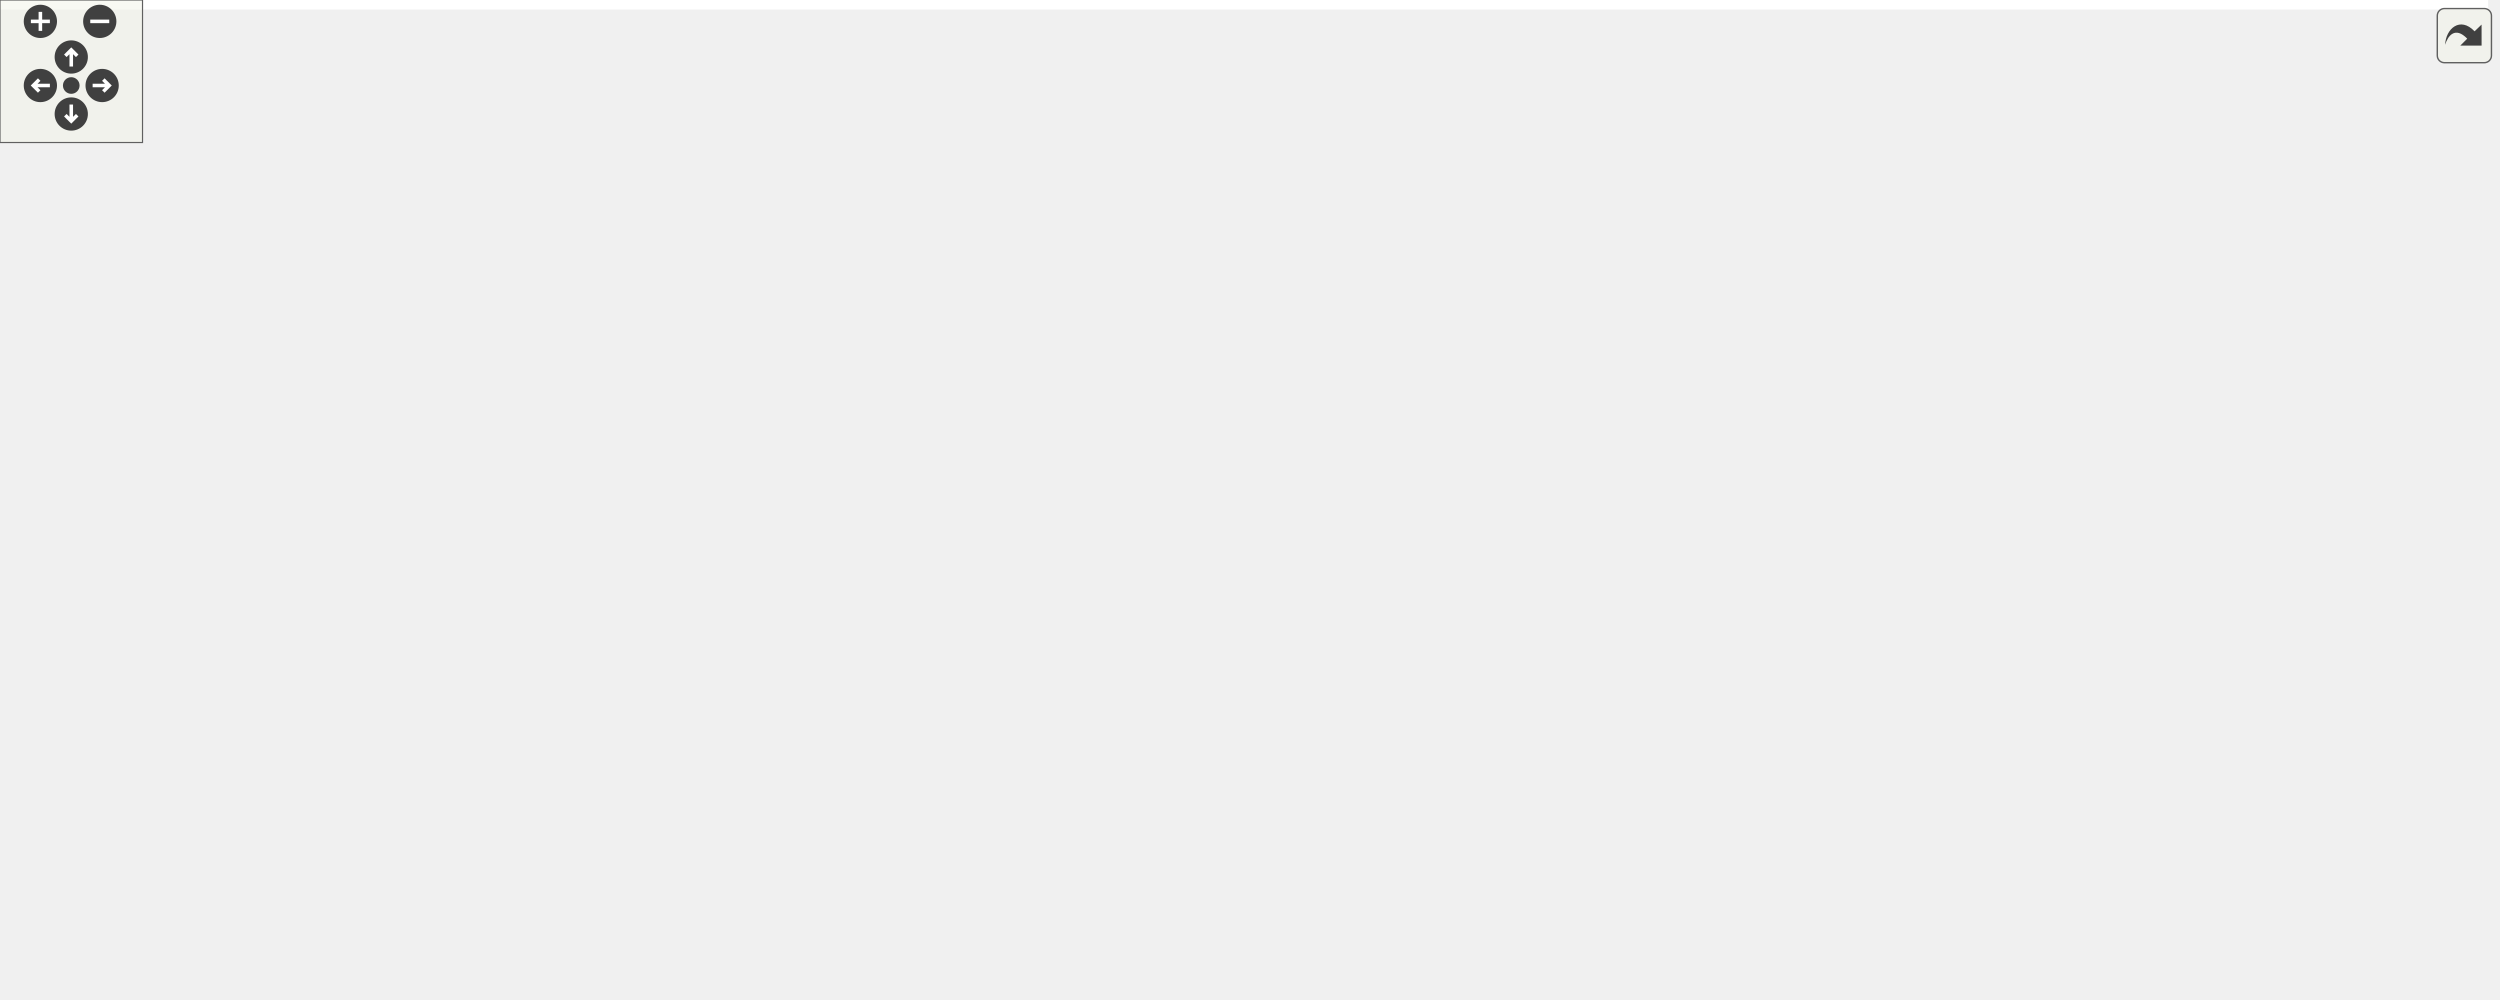
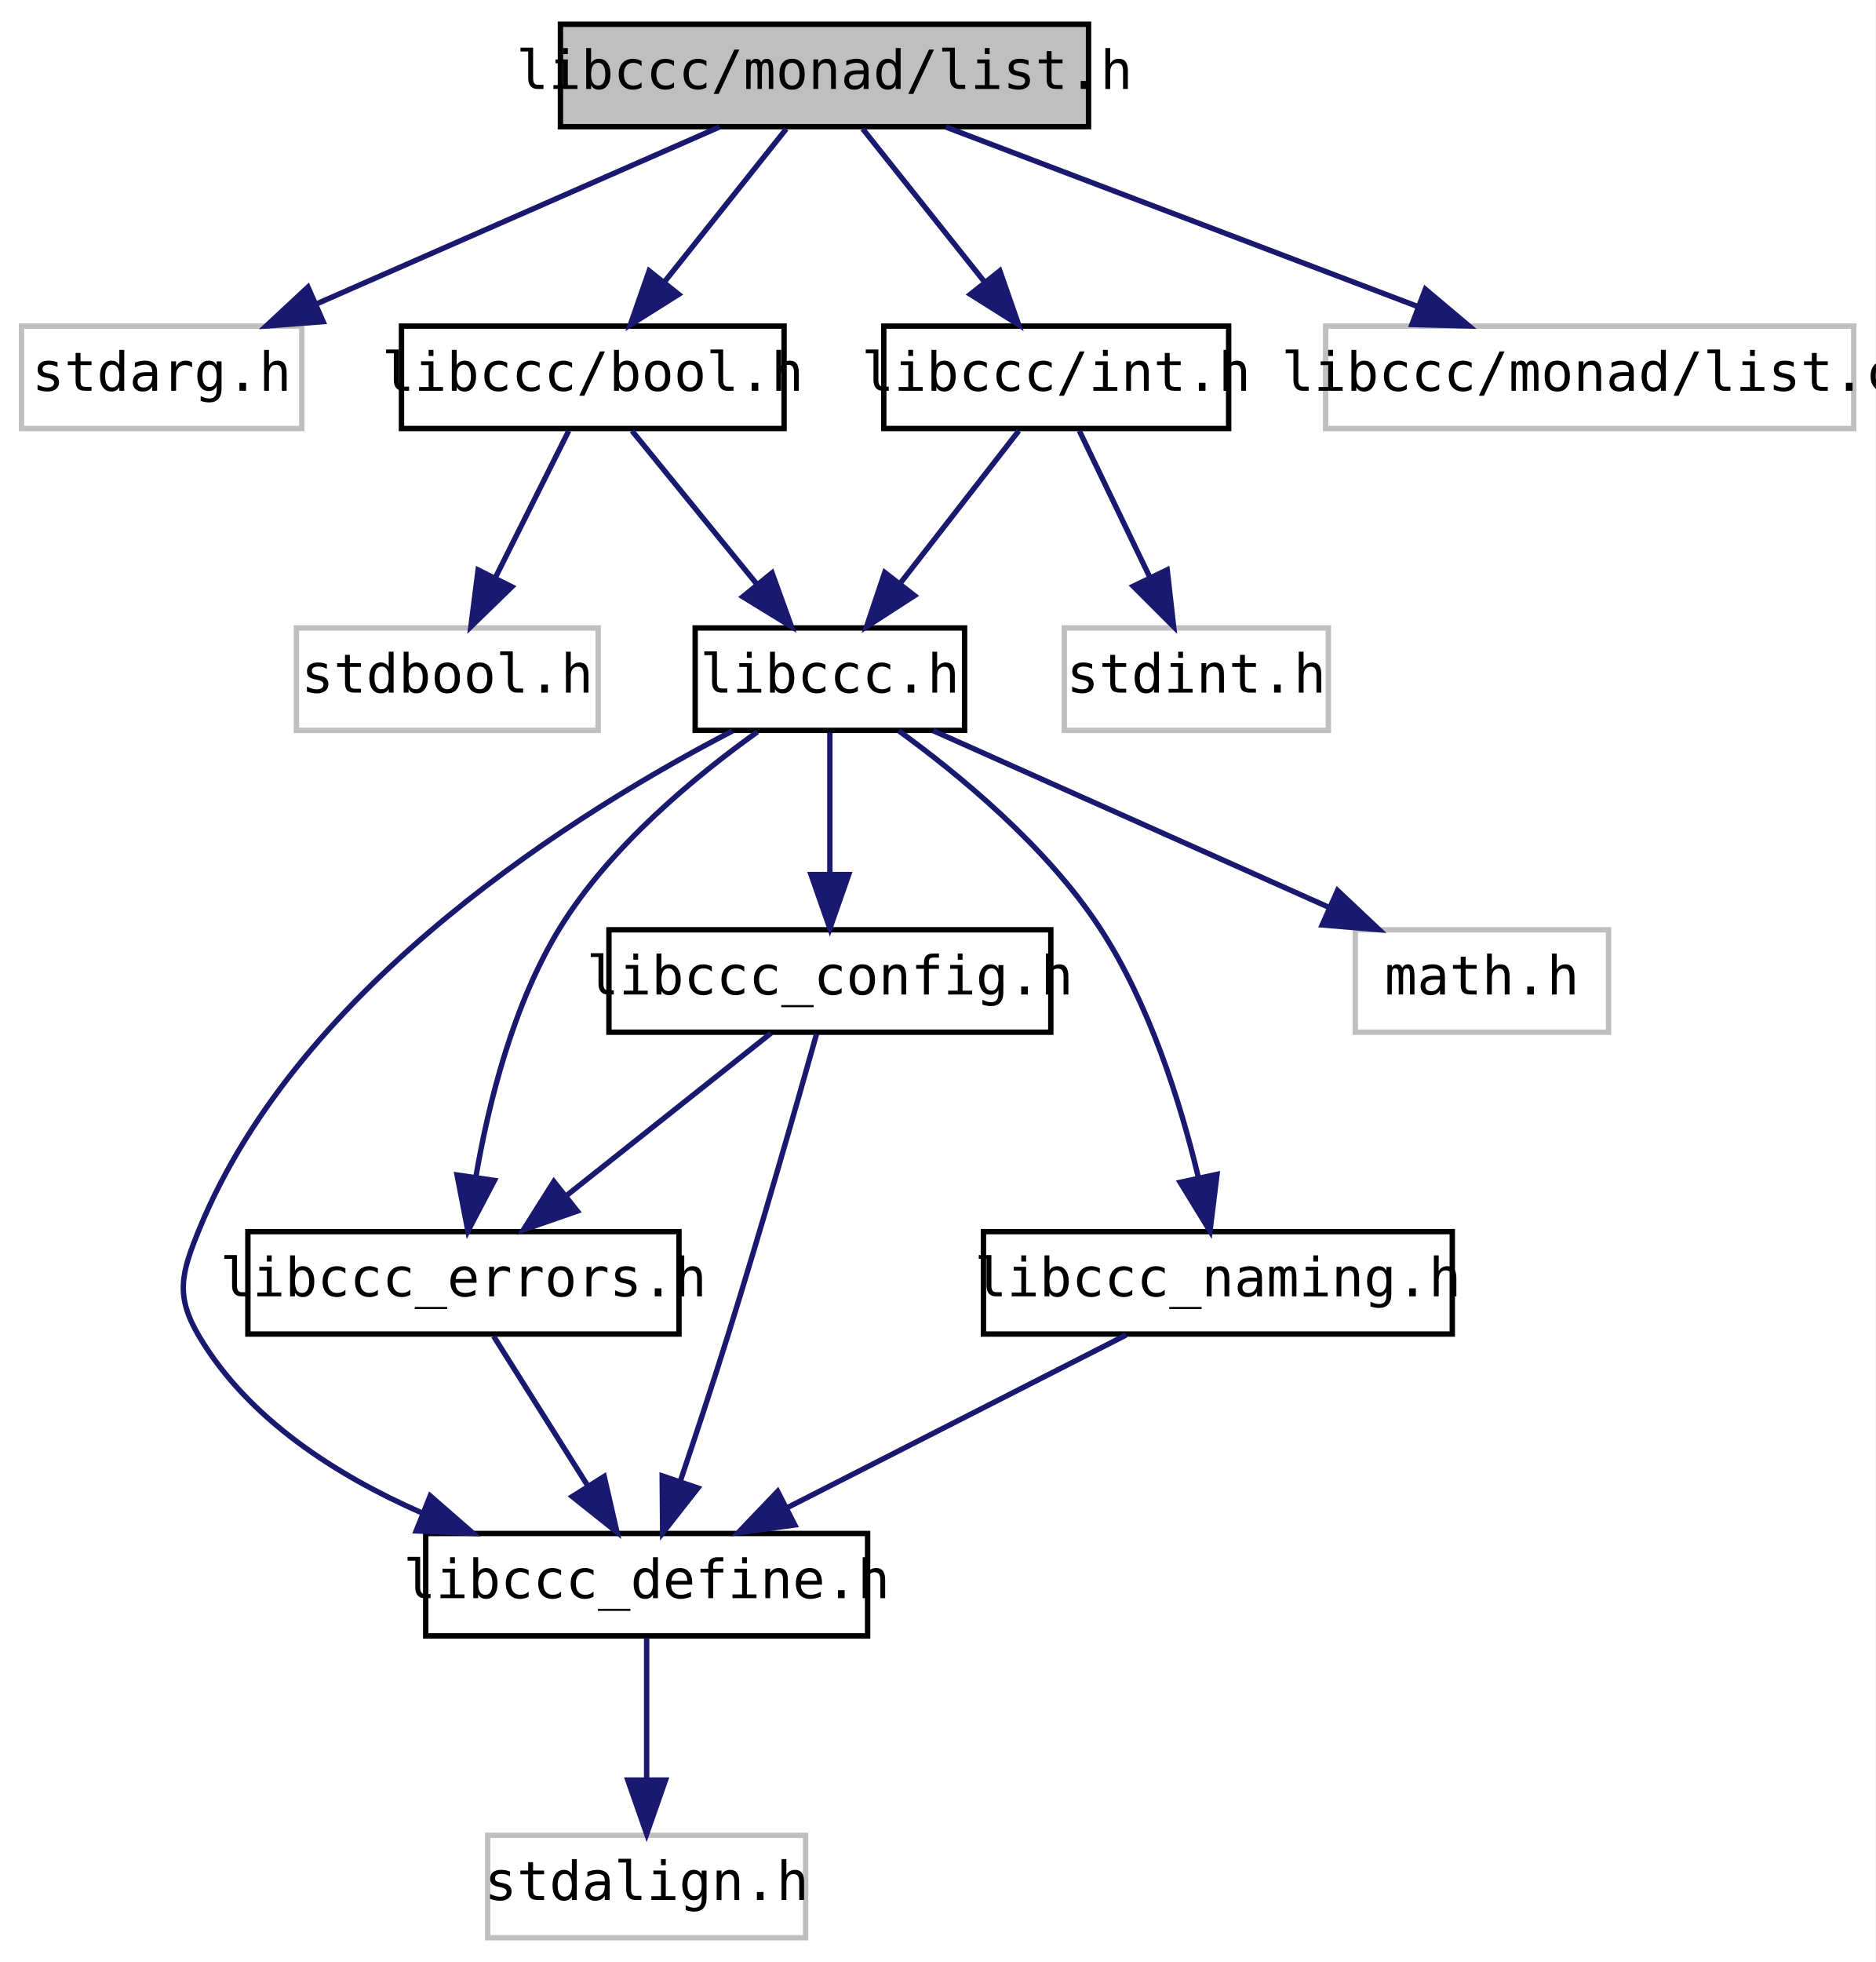
- <svg xmlns="http://www.w3.org/2000/svg" xmlns:xlink="http://www.w3.org/1999/xlink" id="main" version="1.1" xml:space="preserve">
-   <style type="text/css">
- .edge:hover path { stroke: red; }
- .edge:hover polygon { stroke: red; fill: red; }
- </style>
-   <defs>
-     <circle id="rim" cx="0" cy="0" r="7" />
-     <circle id="rim2" cx="0" cy="0" r="3.5" />
-     <g id="zoomPlus">
-       <use xlink:href="#rim" fill="#404040">
-         <set attributeName="fill" to="#808080" begin="zoomplus.mouseover" end="zoomplus.mouseout" />
-       </use>
-       <path d="M-4,0h8M0,-4v8" fill="none" stroke="white" stroke-width="1.5" pointer-events="none" />
-     </g>
-     <g id="zoomMin">
-       <use xlink:href="#rim" fill="#404040">
-         <set attributeName="fill" to="#808080" begin="zoomminus.mouseover" end="zoomminus.mouseout" />
-       </use>
-       <path d="M-4,0h8" fill="none" stroke="white" stroke-width="1.5" pointer-events="none" />
-     </g>
-     <g id="dirArrow">
-       <path fill="none" stroke="white" stroke-width="1.5" d="M0,-3.0v7 M-2.5,-0.5L0,-3.0L2.5,-0.5" />
-     </g>
-     <g id="resetDef">
-       <use xlink:href="#rim2" fill="#404040">
-         <set attributeName="fill" to="#808080" begin="reset.mouseover" end="reset.mouseout" />
-       </use>
-     </g>
-   </defs>
-   <svg id="graph" class="graph">
-     <g id="viewport">
-       <polygon fill="white" stroke="transparent" points="-4,4 -4,-360 1047.5,-360 1047.5,4 -4,4" />
-       <g id="node1" class="node">
-         <g id="a_node1">
-           <a xlink:title=" ">
-             <polygon fill="#bfbfbf" stroke="black" points="767.5,-336.5 767.5,-355.5 883.5,-355.5 883.5,-336.5 767.5,-336.5" />
-             <text text-anchor="middle" x="825.5" y="-343.5" font-family="Consolas" font-size="10.00">libccc/monad/list.h</text>
-           </a>
-         </g>
-       </g>
-       <g id="node2" class="node">
-         <g id="a_node2">
-           <a xlink:title=" ">
-             <polygon fill="white" stroke="#bfbfbf" points="413,-280.5 413,-299.5 472,-299.5 472,-280.5 413,-280.5" />
-             <text text-anchor="middle" x="442.5" y="-287.5" font-family="Consolas" font-size="10.00">stdarg.h</text>
-           </a>
-         </g>
-       </g>
-       <g id="edge1" class="edge">
-         <path fill="none" stroke="midnightblue" d="M767.23,-339.25C700.49,-332.25 587.7,-319.16 482.17,-300.16" />
-         <polygon fill="midnightblue" stroke="midnightblue" points="482.77,-296.72 472.31,-298.37 481.52,-303.6 482.77,-296.72" />
-       </g>
-       <g id="node3" class="node">
-         <g id="a_node3">
-           <a xlink:href="bool_8h.html" target="_top" xlink:title=" ">
-             <polygon fill="white" stroke="black" points="490,-280.5 490,-299.5 575,-299.5 575,-280.5 490,-280.5" />
-             <text text-anchor="middle" x="532.5" y="-287.5" font-family="Consolas" font-size="10.00">libccc/bool.h</text>
-           </a>
-         </g>
-       </g>
-       <g id="edge2" class="edge">
-         <path fill="none" stroke="midnightblue" d="M779.07,-336.44C726.36,-326.73 640.54,-310.91 585.31,-300.73" />
-         <polygon fill="midnightblue" stroke="midnightblue" points="585.84,-297.27 575.37,-298.9 584.57,-304.16 585.84,-297.27" />
-       </g>
-       <g id="node14" class="node">
-         <g id="a_node14">
-           <a xlink:href="int_8h.html" target="_top" xlink:title=" ">
-             <polygon fill="white" stroke="black" points="821.5,-56.5 821.5,-75.5 901.5,-75.5 901.5,-56.5 821.5,-56.5" />
-             <text text-anchor="middle" x="861.5" y="-63.5" font-family="Consolas" font-size="10.00">libccc/int.h</text>
-           </a>
-         </g>
-       </g>
-       <g id="edge27" class="edge">
-         <path fill="none" stroke="midnightblue" d="M836.74,-336.36C857.44,-319.38 899.5,-279.42 899.5,-235 899.5,-235 899.5,-235 899.5,-177 899.5,-142.81 882.9,-105.76 871.64,-84.57" />
-         <polygon fill="midnightblue" stroke="midnightblue" points="874.68,-82.83 866.78,-75.77 868.55,-86.22 874.68,-82.83" />
-       </g>
-       <g id="node20" class="node">
-         <g id="a_node20">
-           <a xlink:title=" ">
-             <polygon fill="white" stroke="#bfbfbf" points="927.5,-280.5 927.5,-299.5 1043.5,-299.5 1043.5,-280.5 927.5,-280.5" />
-             <text text-anchor="middle" x="985.5" y="-287.5" font-family="Consolas" font-size="10.00">libccc/monad/list.c</text>
-           </a>
-         </g>
-       </g>
-       <g id="edge28" class="edge">
-         <path fill="none" stroke="midnightblue" d="M850.85,-336.44C877.77,-327.36 920.5,-312.94 950.59,-302.78" />
-         <polygon fill="midnightblue" stroke="midnightblue" points="951.91,-306.03 960.27,-299.52 949.67,-299.4 951.91,-306.03" />
-       </g>
-       <g id="node4" class="node">
-         <g id="a_node4">
-           <a xlink:href="libccc_8h.html" target="_top" xlink:title=" ">
-             <polygon fill="white" stroke="black" points="357,-224.5 357,-243.5 416,-243.5 416,-224.5 357,-224.5" />
-             <text text-anchor="middle" x="386.5" y="-231.5" font-family="Consolas" font-size="10.00">libccc.h</text>
-           </a>
-         </g>
-       </g>
-       <g id="edge3" class="edge">
-         <path fill="none" stroke="midnightblue" d="M509.37,-280.44C485.02,-271.44 446.49,-257.19 419.08,-247.05" />
-         <polygon fill="midnightblue" stroke="midnightblue" points="420.12,-243.7 409.53,-243.52 417.69,-250.27 420.12,-243.7" />
-       </g>
-       <g id="node19" class="node">
-         <g id="a_node19">
-           <a xlink:title=" ">
-             <polygon fill="white" stroke="#bfbfbf" points="274.5,-224.5 274.5,-243.5 338.5,-243.5 338.5,-224.5 274.5,-224.5" />
-             <text text-anchor="middle" x="306.5" y="-231.5" font-family="Consolas" font-size="10.00">stdbool.h</text>
-           </a>
-         </g>
-       </g>
-       <g id="edge26" class="edge">
-         <path fill="none" stroke="midnightblue" d="M496.69,-280.44C456.48,-270.83 391.28,-255.26 348.64,-245.07" />
-         <polygon fill="midnightblue" stroke="midnightblue" points="349.39,-241.65 338.85,-242.73 347.76,-248.46 349.39,-241.65" />
-       </g>
-       <g id="node5" class="node">
-         <g id="a_node5">
-           <a xlink:href="libccc__define_8h.html" target="_top" xlink:title=" ">
-             <polygon fill="white" stroke="black" points="95,-56.5 95,-75.5 190,-75.5 190,-56.5 95,-56.5" />
-             <text text-anchor="middle" x="142.5" y="-63.5" font-family="Consolas" font-size="10.00">libccc_define.h</text>
-           </a>
-         </g>
-       </g>
-       <g id="edge4" class="edge">
-         <path fill="none" stroke="midnightblue" d="M356.7,-226.08C353.59,-225.37 350.48,-224.67 347.5,-224 273.4,-207.46 236.6,-239.16 180.5,-188 151.31,-161.38 144.37,-112.62 142.83,-85.85" />
-         <polygon fill="midnightblue" stroke="midnightblue" points="146.32,-85.41 142.45,-75.55 139.32,-85.67 146.32,-85.41" />
-       </g>
-       <g id="node7" class="node">
-         <g id="a_node7">
-           <a xlink:href="libccc__errors_8h.html" target="_top" xlink:title=" ">
-             <polygon fill="white" stroke="black" points="0,-112.5 0,-131.5 95,-131.5 95,-112.5 0,-112.5" />
-             <text text-anchor="middle" x="47.5" y="-119.5" font-family="Consolas" font-size="10.00">libccc_errors.h</text>
-           </a>
-         </g>
-       </g>
-       <g id="edge6" class="edge">
-         <path fill="none" stroke="midnightblue" d="M356.76,-225.77C353.64,-225.12 350.51,-224.52 347.5,-224 277.18,-211.96 76.03,-241.2 28.5,-188 16.68,-174.77 25.4,-154.54 34.55,-140.17" />
-         <polygon fill="midnightblue" stroke="midnightblue" points="37.6,-141.92 40.42,-131.7 31.85,-137.93 37.6,-141.92" />
-       </g>
-       <g id="node8" class="node">
-         <g id="a_node8">
-           <a xlink:href="libccc__config_8h.html" target="_top" xlink:title=" ">
-             <polygon fill="white" stroke="black" points="38,-168.5 38,-187.5 133,-187.5 133,-168.5 38,-168.5" />
-             <text text-anchor="middle" x="85.5" y="-175.5" font-family="Consolas" font-size="10.00">libccc_config.h</text>
-           </a>
-         </g>
-       </g>
-       <g id="edge8" class="edge">
-         <path fill="none" stroke="midnightblue" d="M356.73,-225.95C353.62,-225.26 350.5,-224.6 347.5,-224 277.58,-209.94 196.6,-196.46 143.39,-187.98" />
-         <polygon fill="midnightblue" stroke="midnightblue" points="143.89,-184.51 133.46,-186.4 142.79,-191.42 143.89,-184.51" />
-       </g>
-       <g id="node9" class="node">
-         <g id="a_node9">
-           <a xlink:href="libccc__naming_8h.html" target="_top" xlink:title=" ">
-             <polygon fill="white" stroke="black" points="190,-168.5 190,-187.5 285,-187.5 285,-168.5 190,-168.5" />
-             <text text-anchor="middle" x="237.5" y="-175.5" font-family="Consolas" font-size="10.00">libccc_naming.h</text>
-           </a>
-         </g>
-       </g>
-       <g id="edge11" class="edge">
-         <path fill="none" stroke="midnightblue" d="M362.89,-224.44C338.04,-215.44 298.73,-201.19 270.75,-191.05" />
-         <polygon fill="midnightblue" stroke="midnightblue" points="271.59,-187.63 261,-187.52 269.21,-194.21 271.59,-187.63" />
-       </g>
-       <g id="node10" class="node">
-         <g id="a_node10">
-           <a xlink:href="math_8h.html" target="_top" xlink:title=" ">
-             <polygon fill="white" stroke="black" points="455.5,-168.5 455.5,-187.5 503.5,-187.5 503.5,-168.5 455.5,-168.5" />
-             <text text-anchor="middle" x="479.5" y="-175.5" font-family="Consolas" font-size="10.00">math.h</text>
-           </a>
-         </g>
-       </g>
-       <g id="edge13" class="edge">
-         <path fill="none" stroke="midnightblue" d="M401.44,-224.32C416.09,-215.82 438.63,-202.73 455.74,-192.8" />
-         <polygon fill="midnightblue" stroke="midnightblue" points="457.7,-195.7 464.6,-187.65 454.19,-189.65 457.7,-195.7" />
-       </g>
-       <g id="node6" class="node">
-         <g id="a_node6">
-           <a xlink:title=" ">
-             <polygon fill="white" stroke="#bfbfbf" points="108,-0.5 108,-19.5 177,-19.5 177,-0.5 108,-0.5" />
-             <text text-anchor="middle" x="142.5" y="-7.5" font-family="Consolas" font-size="10.00">stdalign.h</text>
-           </a>
-         </g>
-       </g>
-       <g id="edge5" class="edge">
-         <path fill="none" stroke="midnightblue" d="M142.5,-56.08C142.5,-49.01 142.5,-38.86 142.5,-29.99" />
-         <polygon fill="midnightblue" stroke="midnightblue" points="146,-29.75 142.5,-19.75 139,-29.75 146,-29.75" />
-       </g>
-       <g id="edge7" class="edge">
-         <path fill="none" stroke="midnightblue" d="M62.76,-112.32C77.72,-103.82 100.75,-90.73 118.23,-80.8" />
-         <polygon fill="midnightblue" stroke="midnightblue" points="120.31,-83.64 127.27,-75.65 116.85,-77.55 120.31,-83.64" />
-       </g>
-       <g id="edge9" class="edge">
-         <path fill="none" stroke="midnightblue" d="M89.97,-168.37C99.3,-150.38 120.97,-108.55 133.37,-84.63" />
-         <polygon fill="midnightblue" stroke="midnightblue" points="136.55,-86.08 138.05,-75.59 130.34,-82.86 136.55,-86.08" />
-       </g>
-       <g id="edge10" class="edge">
-         <path fill="none" stroke="midnightblue" d="M79.23,-168.08C73.86,-160.46 65.98,-149.26 59.42,-139.94" />
-         <polygon fill="midnightblue" stroke="midnightblue" points="62.28,-137.91 53.66,-131.75 56.55,-141.94 62.28,-137.91" />
-       </g>
-       <g id="edge12" class="edge">
-         <path fill="none" stroke="midnightblue" d="M230.05,-168.37C214.23,-150.05 177.09,-107.05 156.63,-83.36" />
-         <polygon fill="midnightblue" stroke="midnightblue" points="159.1,-80.87 149.92,-75.59 153.81,-85.45 159.1,-80.87" />
-       </g>
-       <g id="node11" class="node">
-         <g id="a_node11">
-           <a xlink:href="constants_8h.html" target="_top" xlink:title=" ">
-             <polygon fill="white" stroke="black" points="266,-112.5 266,-131.5 403,-131.5 403,-112.5 266,-112.5" />
-             <text text-anchor="middle" x="334.5" y="-119.5" font-family="Consolas" font-size="10.00">libccc/math/constants.h</text>
-           </a>
-         </g>
-       </g>
-       <g id="edge14" class="edge">
-         <path fill="none" stroke="midnightblue" d="M456.52,-168.44C432.34,-159.44 394.08,-145.19 366.85,-135.05" />
-         <polygon fill="midnightblue" stroke="midnightblue" points="367.96,-131.73 357.37,-131.52 365.52,-138.29 367.96,-131.73" />
-       </g>
-       <g id="node13" class="node">
-         <g id="a_node13">
-           <a xlink:href="math_2int_8h.html" target="_top" xlink:title=" ">
-             <polygon fill="white" stroke="black" points="689.5,-112.5 689.5,-131.5 795.5,-131.5 795.5,-112.5 689.5,-112.5" />
-             <text text-anchor="middle" x="742.5" y="-119.5" font-family="Consolas" font-size="10.00">libccc/math/int.h</text>
-           </a>
-         </g>
-       </g>
-       <g id="edge17" class="edge">
-         <path fill="none" stroke="midnightblue" d="M503.77,-172.02C546.12,-163.32 634.37,-145.2 690.9,-133.6" />
-         <polygon fill="midnightblue" stroke="midnightblue" points="691.63,-137.02 700.72,-131.58 690.22,-130.16 691.63,-137.02" />
-       </g>
-       <g id="node16" class="node">
-         <g id="a_node16">
-           <a xlink:href="math_2fixed_8h.html" target="_top" xlink:title=" ">
-             <polygon fill="white" stroke="black" points="555.5,-112.5 555.5,-131.5 671.5,-131.5 671.5,-112.5 555.5,-112.5" />
-             <text text-anchor="middle" x="613.5" y="-119.5" font-family="Consolas" font-size="10.00">libccc/math/fixed.h</text>
-           </a>
-         </g>
-       </g>
-       <g id="edge21" class="edge">
-         <path fill="none" stroke="midnightblue" d="M500.73,-168.44C522.88,-159.52 557.82,-145.44 582.94,-135.32" />
-         <polygon fill="midnightblue" stroke="midnightblue" points="584.4,-138.5 592.37,-131.52 581.78,-132.01 584.4,-138.5" />
-       </g>
-       <g id="node18" class="node">
-         <g id="a_node18">
-           <a xlink:href="math_2float_8h.html" target="_top" xlink:title=" ">
-             <polygon fill="white" stroke="black" points="421.5,-112.5 421.5,-131.5 537.5,-131.5 537.5,-112.5 421.5,-112.5" />
-             <text text-anchor="middle" x="479.5" y="-119.5" font-family="Consolas" font-size="10.00">libccc/math/float.h</text>
-           </a>
-         </g>
-       </g>
-       <g id="edge24" class="edge">
-         <path fill="none" stroke="midnightblue" d="M479.5,-168.08C479.5,-161.01 479.5,-150.86 479.5,-141.99" />
-         <polygon fill="midnightblue" stroke="midnightblue" points="483,-141.75 479.5,-131.75 476,-141.75 483,-141.75" />
-       </g>
-       <g id="node12" class="node">
-         <g id="a_node12">
-           <a xlink:href="float_8h.html" target="_top" xlink:title=" ">
-             <polygon fill="white" stroke="black" points="289.5,-56.5 289.5,-75.5 379.5,-75.5 379.5,-56.5 289.5,-56.5" />
-             <text text-anchor="middle" x="334.5" y="-63.5" font-family="Consolas" font-size="10.00">libccc/float.h</text>
-           </a>
-         </g>
-       </g>
-       <g id="edge15" class="edge">
-         <path fill="none" stroke="midnightblue" d="M334.5,-112.08C334.5,-105.01 334.5,-94.86 334.5,-85.99" />
-         <polygon fill="midnightblue" stroke="midnightblue" points="338,-85.75 334.5,-75.75 331,-85.75 338,-85.75" />
-       </g>
-       <g id="edge16" class="edge">
-         <path fill="none" stroke="midnightblue" d="M308.08,-75.52C280.7,-85.95 243.56,-105.56 256.5,-132 262.44,-144.14 330.54,-193.45 365.72,-218.4" />
-         <polygon fill="midnightblue" stroke="midnightblue" points="364.11,-221.55 374.3,-224.46 368.15,-215.83 364.11,-221.55" />
-       </g>
-       <g id="edge18" class="edge">
-         <path fill="none" stroke="midnightblue" d="M761.36,-112.44C780.77,-103.64 811.23,-89.81 833.46,-79.72" />
-         <polygon fill="midnightblue" stroke="midnightblue" points="835.07,-82.84 842.73,-75.52 832.18,-76.46 835.07,-82.84" />
-       </g>
-       <g id="edge20" class="edge">
-         <path fill="none" stroke="midnightblue" d="M857.53,-75.87C851.2,-89.28 837.77,-114.92 820.5,-132 786.73,-165.39 774.25,-172.12 729.5,-188 624.68,-225.2 492.02,-232.13 426.65,-233.11" />
-         <polygon fill="midnightblue" stroke="midnightblue" points="426.34,-229.62 416.38,-233.23 426.41,-236.62 426.34,-229.62" />
-       </g>
-       <g id="node15" class="node">
-         <g id="a_node15">
-           <a xlink:title=" ">
-             <polygon fill="white" stroke="#bfbfbf" points="832,-0.5 832,-19.5 891,-19.5 891,-0.5 832,-0.5" />
-             <text text-anchor="middle" x="861.5" y="-7.5" font-family="Consolas" font-size="10.00">stdint.h</text>
-           </a>
-         </g>
-       </g>
-       <g id="edge19" class="edge">
-         <path fill="none" stroke="midnightblue" d="M861.5,-56.08C861.5,-49.01 861.5,-38.86 861.5,-29.99" />
-         <polygon fill="midnightblue" stroke="midnightblue" points="865,-29.75 861.5,-19.75 858,-29.75 865,-29.75" />
-       </g>
-       <g id="node17" class="node">
-         <g id="a_node17">
-           <a xlink:href="fixed_8h.html" target="_top" xlink:title=" ">
-             <polygon fill="white" stroke="black" points="640.5,-56.5 640.5,-75.5 730.5,-75.5 730.5,-56.5 640.5,-56.5" />
-             <text text-anchor="middle" x="685.5" y="-63.5" font-family="Consolas" font-size="10.00">libccc/fixed.h</text>
-           </a>
-         </g>
-       </g>
-       <g id="edge22" class="edge">
-         <path fill="none" stroke="midnightblue" d="M625.07,-112.32C635.92,-104.18 652.38,-91.84 665.38,-82.09" />
-         <polygon fill="midnightblue" stroke="midnightblue" points="667.82,-84.63 673.72,-75.83 663.62,-79.03 667.82,-84.63" />
-       </g>
-       <g id="edge23" class="edge">
-         <path fill="none" stroke="midnightblue" d="M730.6,-74.56C773.5,-83.74 828.23,-101.85 804.5,-132 757.54,-191.65 521.38,-220.27 426.27,-229.51" />
-         <polygon fill="midnightblue" stroke="midnightblue" points="425.81,-226.04 416.19,-230.47 426.48,-233.01 425.81,-226.04" />
-       </g>
-       <g id="edge25" class="edge">
-         <path fill="none" stroke="midnightblue" d="M456.52,-112.44C432.34,-103.44 394.08,-89.19 366.85,-79.05" />
-         <polygon fill="midnightblue" stroke="midnightblue" points="367.96,-75.73 357.37,-75.52 365.52,-82.29 367.96,-75.73" />
+ <svg xmlns="http://www.w3.org/2000/svg" xmlns:xlink="http://www.w3.org/1999/xlink" width="348pt" height="364pt" viewBox="0.00 0.00 348.00 364.00">
+   <g id="graph0" class="graph" transform="scale(1 1) rotate(0) translate(4 360)">
+     <polygon fill="white" stroke="transparent" points="-4,4 -4,-360 344,-360 344,4 -4,4" />
+     <g id="node1" class="node">
+       <g id="a_node1">
+         <a xlink:title=" ">
+           <polygon fill="#bfbfbf" stroke="black" points="100,-336.5 100,-355.5 198,-355.5 198,-336.5 100,-336.5" />
+           <text text-anchor="middle" x="149" y="-343.5" font-family="Consolas" font-size="10.00">libccc/monad/list.h</text>
+         </a>
      </g>
    </g>
-   </svg>
-   <g id="navigator" transform="translate(0 0)" fill="#404254">
-     <rect fill="#f2f5e9" fill-opacity="0.5" stroke="#606060" stroke-width=".5" x="0" y="0" width="60" height="60" />
-     <use id="zoomplus" xlink:href="#zoomPlus" x="17" y="9" />
-     <use id="zoomminus" xlink:href="#zoomMin" x="42" y="9" />
-     <use id="reset" xlink:href="#resetDef" x="30" y="36" />
-     <g id="arrowUp" xlink:href="#dirArrow" transform="translate(30 24)">
-       <use xlink:href="#rim" fill="#404040">
-         <set attributeName="fill" to="#808080" begin="arrowUp.mouseover" end="arrowUp.mouseout" />
-       </use>
-       <path fill="none" stroke="white" stroke-width="1.5" d="M0,-3.0v7 M-2.5,-0.5L0,-3.0L2.5,-0.5" />
+     <g id="node2" class="node">
+       <g id="a_node2">
+         <a xlink:title=" ">
+           <polygon fill="white" stroke="#bfbfbf" points="0,-280.5 0,-299.5 52,-299.5 52,-280.5 0,-280.5" />
+           <text text-anchor="middle" x="26" y="-287.5" font-family="Consolas" font-size="10.00">stdarg.h</text>
+         </a>
+       </g>
    </g>
-     <g id="arrowRight" xlink:href="#dirArrow" transform="rotate(90) translate(36 -43)">
-       <use xlink:href="#rim" fill="#404040">
-         <set attributeName="fill" to="#808080" begin="arrowRight.mouseover" end="arrowRight.mouseout" />
-       </use>
-       <path fill="none" stroke="white" stroke-width="1.5" d="M0,-3.0v7 M-2.5,-0.5L0,-3.0L2.5,-0.5" />
+     <g id="edge1" class="edge">
+       <path fill="none" stroke="midnightblue" d="M129.51,-336.44C109.36,-327.6 77.68,-313.69 54.67,-303.59" />
+       <polygon fill="midnightblue" stroke="midnightblue" points="55.96,-300.33 45.4,-299.52 53.15,-306.74 55.96,-300.33" />
    </g>
-     <g id="arrowDown" xlink:href="#dirArrow" transform="rotate(180) translate(-30 -48)">
-       <use xlink:href="#rim" fill="#404040">
-         <set attributeName="fill" to="#808080" begin="arrowDown.mouseover" end="arrowDown.mouseout" />
-       </use>
-       <path fill="none" stroke="white" stroke-width="1.5" d="M0,-3.0v7 M-2.5,-0.5L0,-3.0L2.5,-0.5" />
+     <g id="node3" class="node">
+       <g id="a_node3">
+         <a xlink:href="$bool_8h.html" xlink:title=" ">
+           <polygon fill="white" stroke="black" points="70.5,-280.5 70.5,-299.5 141.5,-299.5 141.5,-280.5 70.5,-280.5" />
+           <text text-anchor="middle" x="106" y="-287.5" font-family="Consolas" font-size="10.00">libccc/bool.h</text>
+         </a>
+       </g>
    </g>
-     <g id="arrowLeft" xlink:href="#dirArrow" transform="rotate(270) translate(-36 17)">
-       <use xlink:href="#rim" fill="#404040">
-         <set attributeName="fill" to="#808080" begin="arrowLeft.mouseover" end="arrowLeft.mouseout" />
-       </use>
-       <path fill="none" stroke="white" stroke-width="1.5" d="M0,-3.0v7 M-2.5,-0.5L0,-3.0L2.5,-0.5" />
+     <g id="edge2" class="edge">
+       <path fill="none" stroke="midnightblue" d="M141.9,-336.08C135.76,-328.38 126.73,-317.03 119.26,-307.65" />
+       <polygon fill="midnightblue" stroke="midnightblue" points="121.94,-305.39 112.97,-299.75 116.46,-309.75 121.94,-305.39" />
+     </g>
+     <g id="node12" class="node">
+       <g id="a_node12">
+         <a xlink:href="$int_8h.html" xlink:title=" ">
+           <polygon fill="white" stroke="black" points="160,-280.5 160,-299.5 224,-299.5 224,-280.5 160,-280.5" />
+           <text text-anchor="middle" x="192" y="-287.5" font-family="Consolas" font-size="10.00">libccc/int.h</text>
+         </a>
+       </g>
+     </g>
+     <g id="edge15" class="edge">
+       <path fill="none" stroke="midnightblue" d="M156.1,-336.08C162.24,-328.38 171.27,-317.03 178.74,-307.65" />
+       <polygon fill="midnightblue" stroke="midnightblue" points="181.54,-309.75 185.03,-299.75 176.06,-305.39 181.54,-309.75" />
+     </g>
+     <g id="node14" class="node">
+       <g id="a_node14">
+         <a xlink:title=" ">
+           <polygon fill="white" stroke="#bfbfbf" points="242,-280.5 242,-299.5 340,-299.5 340,-280.5 242,-280.5" />
+           <text text-anchor="middle" x="291" y="-287.5" font-family="Consolas" font-size="10.00">libccc/monad/list.c</text>
+         </a>
+       </g>
+     </g>
+     <g id="edge18" class="edge">
+       <path fill="none" stroke="midnightblue" d="M171.5,-336.44C195.08,-327.48 232.32,-313.31 258.96,-303.18" />
+       <polygon fill="midnightblue" stroke="midnightblue" points="260.5,-306.34 268.6,-299.52 258.01,-299.8 260.5,-306.34" />
+     </g>
+     <g id="node4" class="node">
+       <g id="a_node4">
+         <a xlink:href="$libccc_8h.html" xlink:title=" ">
+           <polygon fill="white" stroke="black" points="125,-224.5 125,-243.5 175,-243.5 175,-224.5 125,-224.5" />
+           <text text-anchor="middle" x="150" y="-231.5" font-family="Consolas" font-size="10.00">libccc.h</text>
+         </a>
+       </g>
+     </g>
+     <g id="edge3" class="edge">
+       <path fill="none" stroke="midnightblue" d="M113.27,-280.08C119.54,-272.38 128.79,-261.03 136.43,-251.65" />
+       <polygon fill="midnightblue" stroke="midnightblue" points="139.27,-253.71 142.87,-243.75 133.84,-249.29 139.27,-253.71" />
+     </g>
+     <g id="node11" class="node">
+       <g id="a_node11">
+         <a xlink:title=" ">
+           <polygon fill="white" stroke="#bfbfbf" points="51,-224.5 51,-243.5 107,-243.5 107,-224.5 51,-224.5" />
+           <text text-anchor="middle" x="79" y="-231.5" font-family="Consolas" font-size="10.00">stdbool.h</text>
+         </a>
+       </g>
+     </g>
+     <g id="edge14" class="edge">
+       <path fill="none" stroke="midnightblue" d="M101.54,-280.08C97.85,-272.69 92.48,-261.95 87.91,-252.81" />
+       <polygon fill="midnightblue" stroke="midnightblue" points="90.98,-251.13 83.38,-243.75 84.72,-254.26 90.98,-251.13" />
+     </g>
+     <g id="node5" class="node">
+       <g id="a_node5">
+         <a xlink:href="$libccc__define_8h.html" xlink:title=" ">
+           <polygon fill="white" stroke="black" points="75,-56.5 75,-75.5 157,-75.5 157,-56.5 75,-56.5" />
+           <text text-anchor="middle" x="116" y="-63.5" font-family="Consolas" font-size="10.00">libccc_define.h</text>
+         </a>
+       </g>
+     </g>
+     <g id="edge4" class="edge">
+       <path fill="none" stroke="midnightblue" d="M131.88,-224.37C103.96,-209.88 51.69,-177.7 33,-132 29.64,-123.77 28.45,-119.64 33,-112 42.1,-96.72 58.39,-86.31 74.14,-79.39" />
+       <polygon fill="midnightblue" stroke="midnightblue" points="75.83,-82.48 83.82,-75.51 73.23,-75.98 75.83,-82.48" />
+     </g>
+     <g id="node7" class="node">
+       <g id="a_node7">
+         <a xlink:href="$libccc__errors_8h.html" xlink:title=" ">
+           <polygon fill="white" stroke="black" points="42,-112.5 42,-131.5 122,-131.5 122,-112.5 42,-112.5" />
+           <text text-anchor="middle" x="82" y="-119.5" font-family="Consolas" font-size="10.00">libccc_errors.h</text>
+         </a>
+       </g>
+     </g>
+     <g id="edge6" class="edge">
+       <path fill="none" stroke="midnightblue" d="M136.57,-224.23C125.22,-216.13 109.34,-203.1 100,-188 91.24,-173.84 86.66,-155.36 84.32,-141.72" />
+       <polygon fill="midnightblue" stroke="midnightblue" points="87.75,-141 82.83,-131.61 80.82,-142.01 87.75,-141" />
+     </g>
+     <g id="node8" class="node">
+       <g id="a_node8">
+         <a xlink:href="$libccc__config_8h.html" xlink:title=" ">
+           <polygon fill="white" stroke="black" points="109,-168.5 109,-187.5 191,-187.5 191,-168.5 109,-168.5" />
+           <text text-anchor="middle" x="150" y="-175.5" font-family="Consolas" font-size="10.00">libccc_config.h</text>
+         </a>
+       </g>
+     </g>
+     <g id="edge8" class="edge">
+       <path fill="none" stroke="midnightblue" d="M150,-224.08C150,-217.01 150,-206.86 150,-197.99" />
+       <polygon fill="midnightblue" stroke="midnightblue" points="153.5,-197.75 150,-187.75 146.5,-197.75 153.5,-197.75" />
+     </g>
+     <g id="node9" class="node">
+       <g id="a_node9">
+         <a xlink:href="$libccc__naming_8h.html" xlink:title=" ">
+           <polygon fill="white" stroke="black" points="178.5,-112.5 178.5,-131.5 265.5,-131.5 265.5,-112.5 178.5,-112.5" />
+           <text text-anchor="middle" x="222" y="-119.5" font-family="Consolas" font-size="10.00">libccc_naming.h</text>
+         </a>
+       </g>
+     </g>
+     <g id="edge11" class="edge">
+       <path fill="none" stroke="midnightblue" d="M162.78,-224.42C174.03,-216.26 190.11,-203.02 200,-188 209.31,-173.85 215.07,-155.37 218.34,-141.73" />
+       <polygon fill="midnightblue" stroke="midnightblue" points="221.84,-142.13 220.54,-131.61 215,-140.65 221.84,-142.13" />
+     </g>
+     <g id="node10" class="node">
+       <g id="a_node10">
+         <a xlink:title=" ">
+           <polygon fill="white" stroke="#bfbfbf" points="247.5,-168.5 247.5,-187.5 294.5,-187.5 294.5,-168.5 247.5,-168.5" />
+           <text text-anchor="middle" x="271" y="-175.5" font-family="Consolas" font-size="10.00">math.h</text>
+         </a>
+       </g>
+     </g>
+     <g id="edge13" class="edge">
+       <path fill="none" stroke="midnightblue" d="M169.17,-224.44C188.91,-215.64 219.89,-201.81 242.49,-191.72" />
+       <polygon fill="midnightblue" stroke="midnightblue" points="244.21,-194.79 251.92,-187.52 241.36,-188.4 244.21,-194.79" />
+     </g>
+     <g id="node6" class="node">
+       <g id="a_node6">
+         <a xlink:title=" ">
+           <polygon fill="white" stroke="#bfbfbf" points="86.5,-0.5 86.5,-19.5 145.5,-19.5 145.5,-0.5 86.5,-0.5" />
+           <text text-anchor="middle" x="116" y="-7.5" font-family="Consolas" font-size="10.00">stdalign.h</text>
+         </a>
+       </g>
+     </g>
+     <g id="edge5" class="edge">
+       <path fill="none" stroke="midnightblue" d="M116,-56.08C116,-49.01 116,-38.86 116,-29.99" />
+       <polygon fill="midnightblue" stroke="midnightblue" points="119.5,-29.75 116,-19.75 112.5,-29.75 119.5,-29.75" />
+     </g>
+     <g id="edge7" class="edge">
+       <path fill="none" stroke="midnightblue" d="M87.61,-112.08C92.37,-104.53 99.32,-93.49 105.15,-84.23" />
+       <polygon fill="midnightblue" stroke="midnightblue" points="108.12,-86.08 110.49,-75.75 102.2,-82.35 108.12,-86.08" />
+     </g>
+     <g id="edge9" class="edge">
+       <path fill="none" stroke="midnightblue" d="M147.52,-168.14C143.99,-155.6 137.25,-131.97 131,-112 128.23,-103.15 125,-93.37 122.24,-85.2" />
+       <polygon fill="midnightblue" stroke="midnightblue" points="125.51,-83.94 118.97,-75.6 118.88,-86.19 125.51,-83.94" />
+     </g>
+     <g id="edge10" class="edge">
+       <path fill="none" stroke="midnightblue" d="M139.07,-168.32C128.83,-160.18 113.28,-147.84 101,-138.09" />
+       <polygon fill="midnightblue" stroke="midnightblue" points="103.13,-135.31 93.12,-131.83 98.78,-140.79 103.13,-135.31" />
+     </g>
+     <g id="edge12" class="edge">
+       <path fill="none" stroke="midnightblue" d="M204.97,-112.32C187.97,-103.66 161.62,-90.24 142.01,-80.25" />
+       <polygon fill="midnightblue" stroke="midnightblue" points="143.49,-77.08 132.99,-75.65 140.31,-83.31 143.49,-77.08" />
+     </g>
+     <g id="edge17" class="edge">
+       <path fill="none" stroke="midnightblue" d="M185.06,-280.08C179.07,-272.38 170.25,-261.03 162.95,-251.65" />
+       <polygon fill="midnightblue" stroke="midnightblue" points="165.71,-249.5 156.81,-243.75 160.18,-253.79 165.71,-249.5" />
+     </g>
+     <g id="node13" class="node">
+       <g id="a_node13">
+         <a xlink:title=" ">
+           <polygon fill="white" stroke="#bfbfbf" points="193.5,-224.5 193.5,-243.5 242.5,-243.5 242.5,-224.5 193.5,-224.5" />
+           <text text-anchor="middle" x="218" y="-231.5" font-family="Consolas" font-size="10.00">stdint.h</text>
+         </a>
+       </g>
+     </g>
+     <g id="edge16" class="edge">
+       <path fill="none" stroke="midnightblue" d="M196.29,-280.08C199.85,-272.69 205.02,-261.95 209.42,-252.81" />
+       <polygon fill="midnightblue" stroke="midnightblue" points="212.6,-254.28 213.79,-243.75 206.29,-251.24 212.6,-254.28" />
    </g>
  </g>
-   <svg viewBox="0 0 15 15" width="100%" height="30px" preserveAspectRatio="xMaxYMin meet">
-     <g id="arrow_out" transform="scale(0.3 0.3)">
-       <a xlink:href="list_8h__incl_org.svg" target="_base">
-         <rect id="button" ry="5" rx="5" y="6" x="6" height="38" width="38" fill="#f2f5e9" fill-opacity="0.5" stroke="#606060" stroke-width="1.0" />
-         <path id="arrow" d="M 11.5,31.437 C 11.94,20.098 22.043,11.323 32.159,21.979 L 37.069,17.246 C 37.069,17.246 37.088,32 37.088,32 L 22.16,31.978 C 22.16,31.978 26.998,27.14 26.998,27.14 C 18.529,18.264 13.292,25.23 11.5,31.437 z" style="fill:#404040;" />
-       </a>
-     </g>
-   </svg>
</svg>
